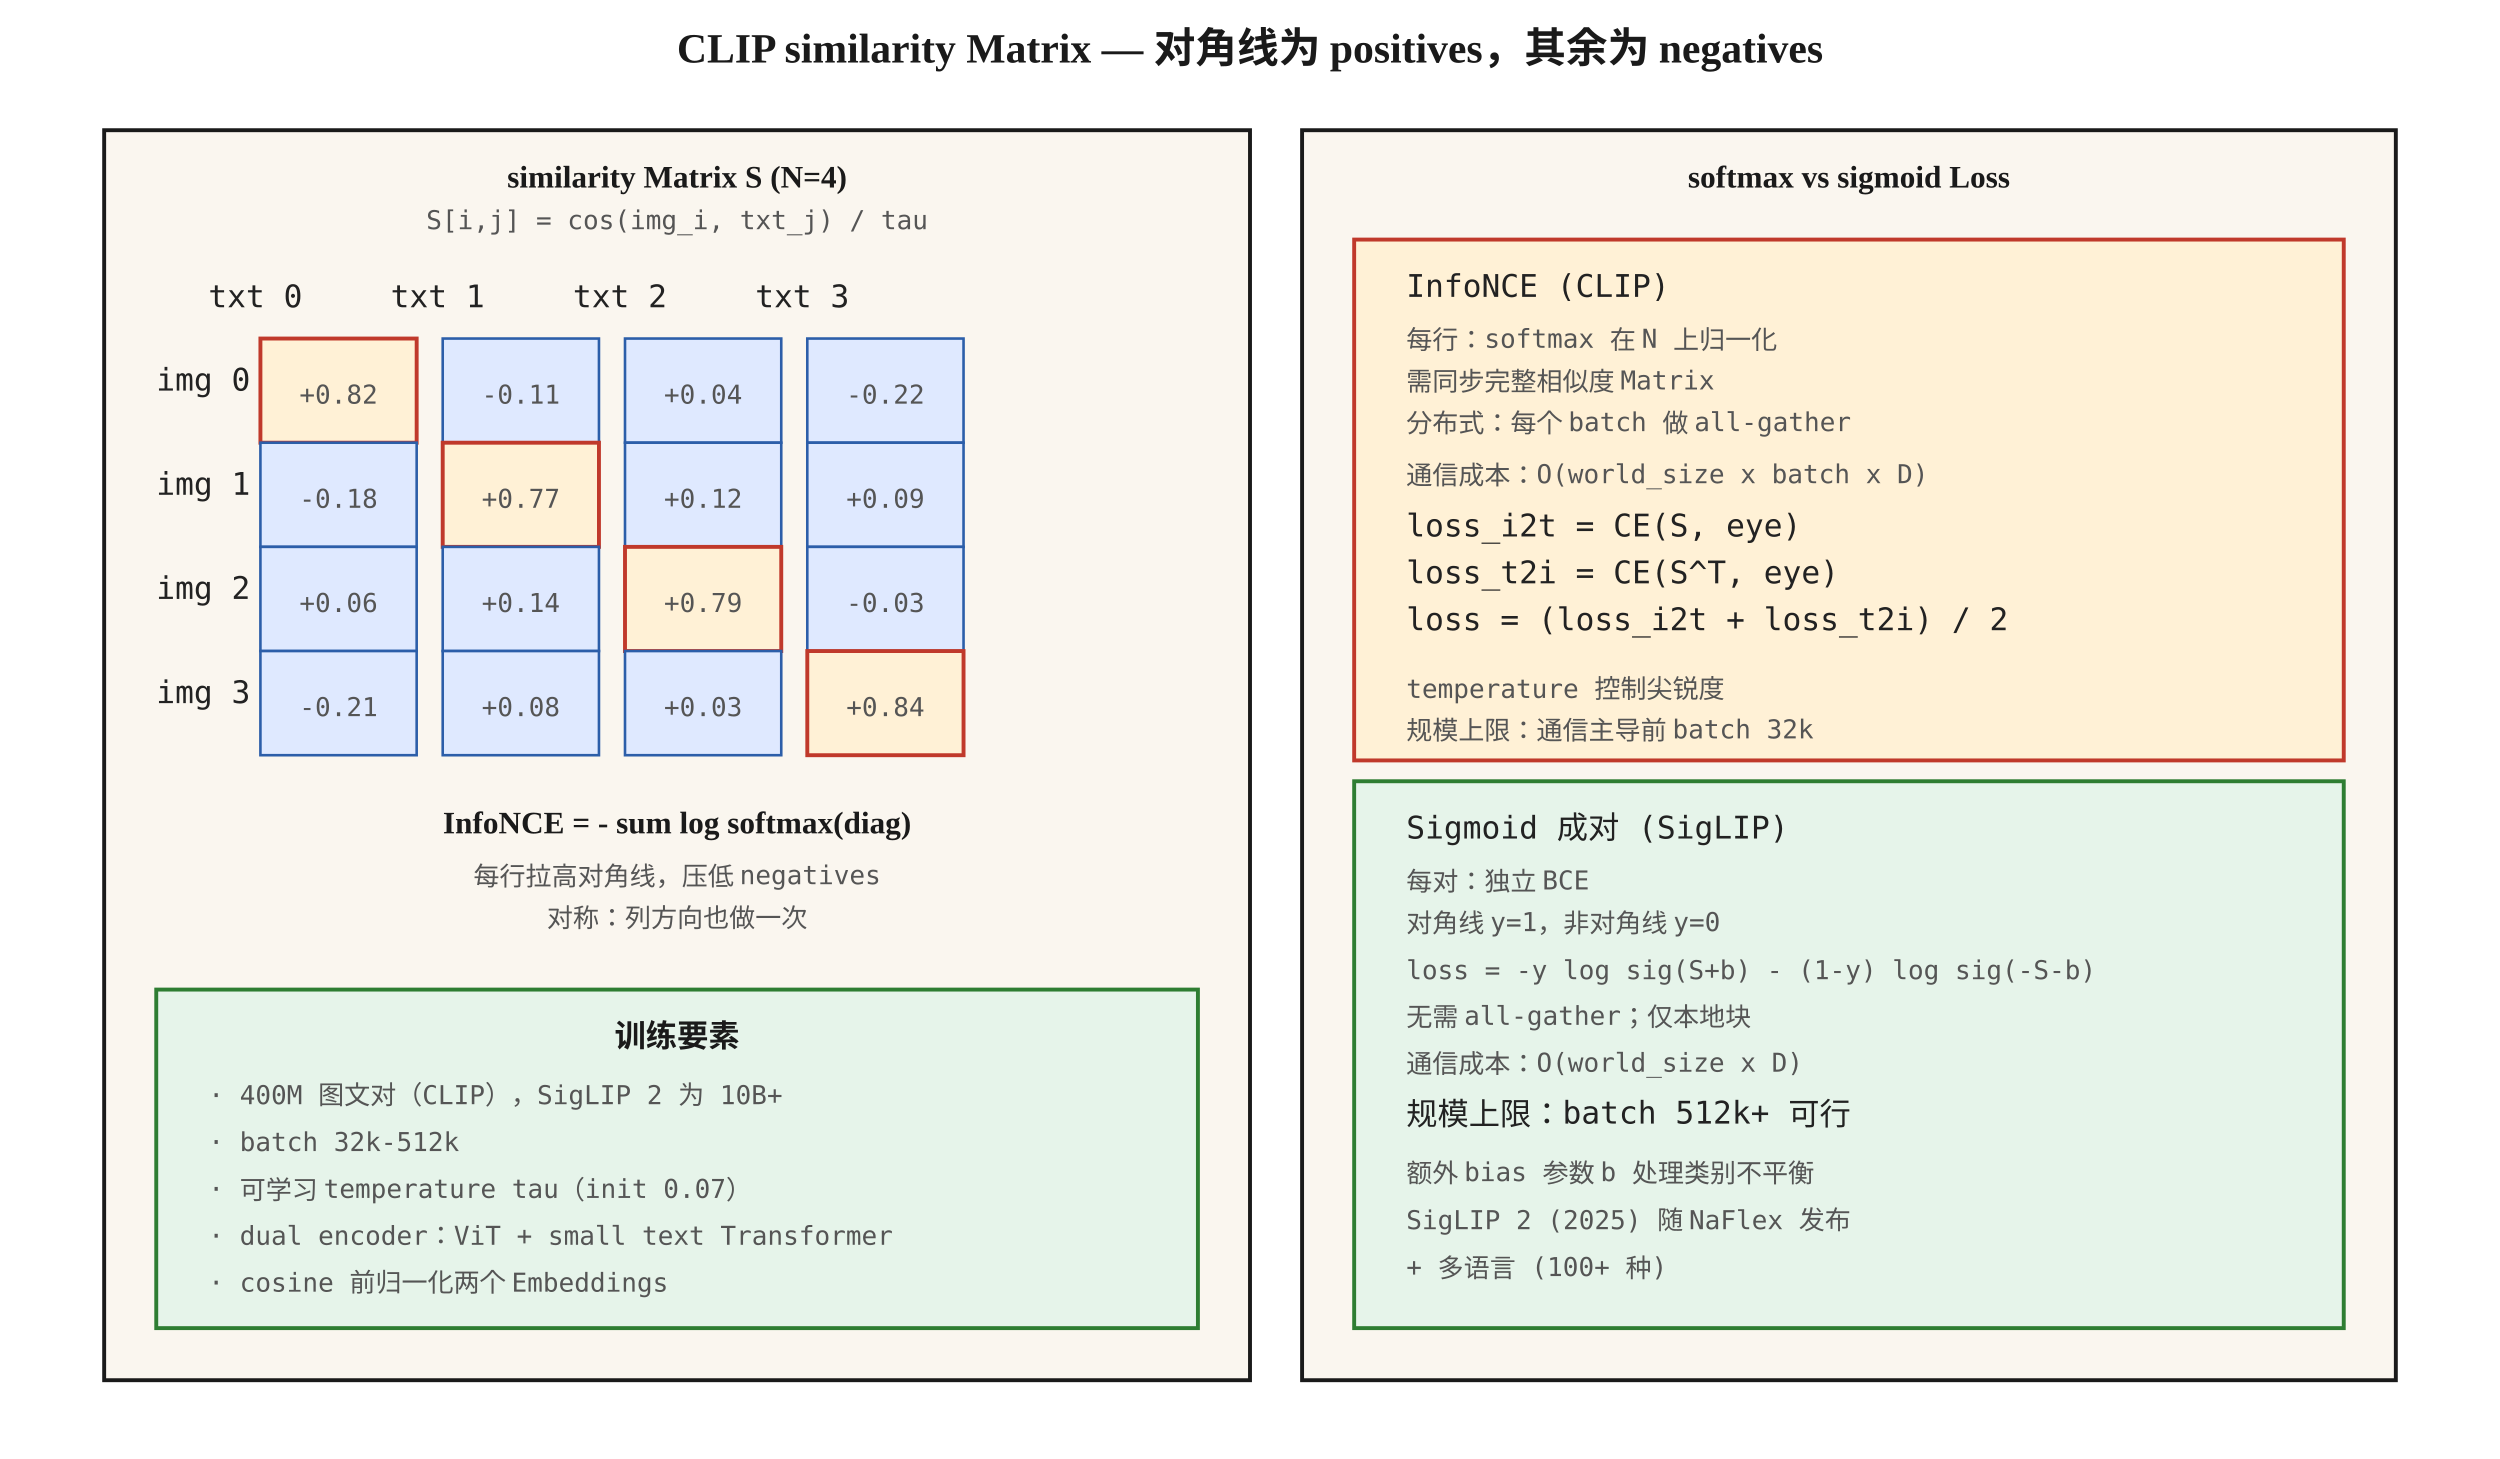
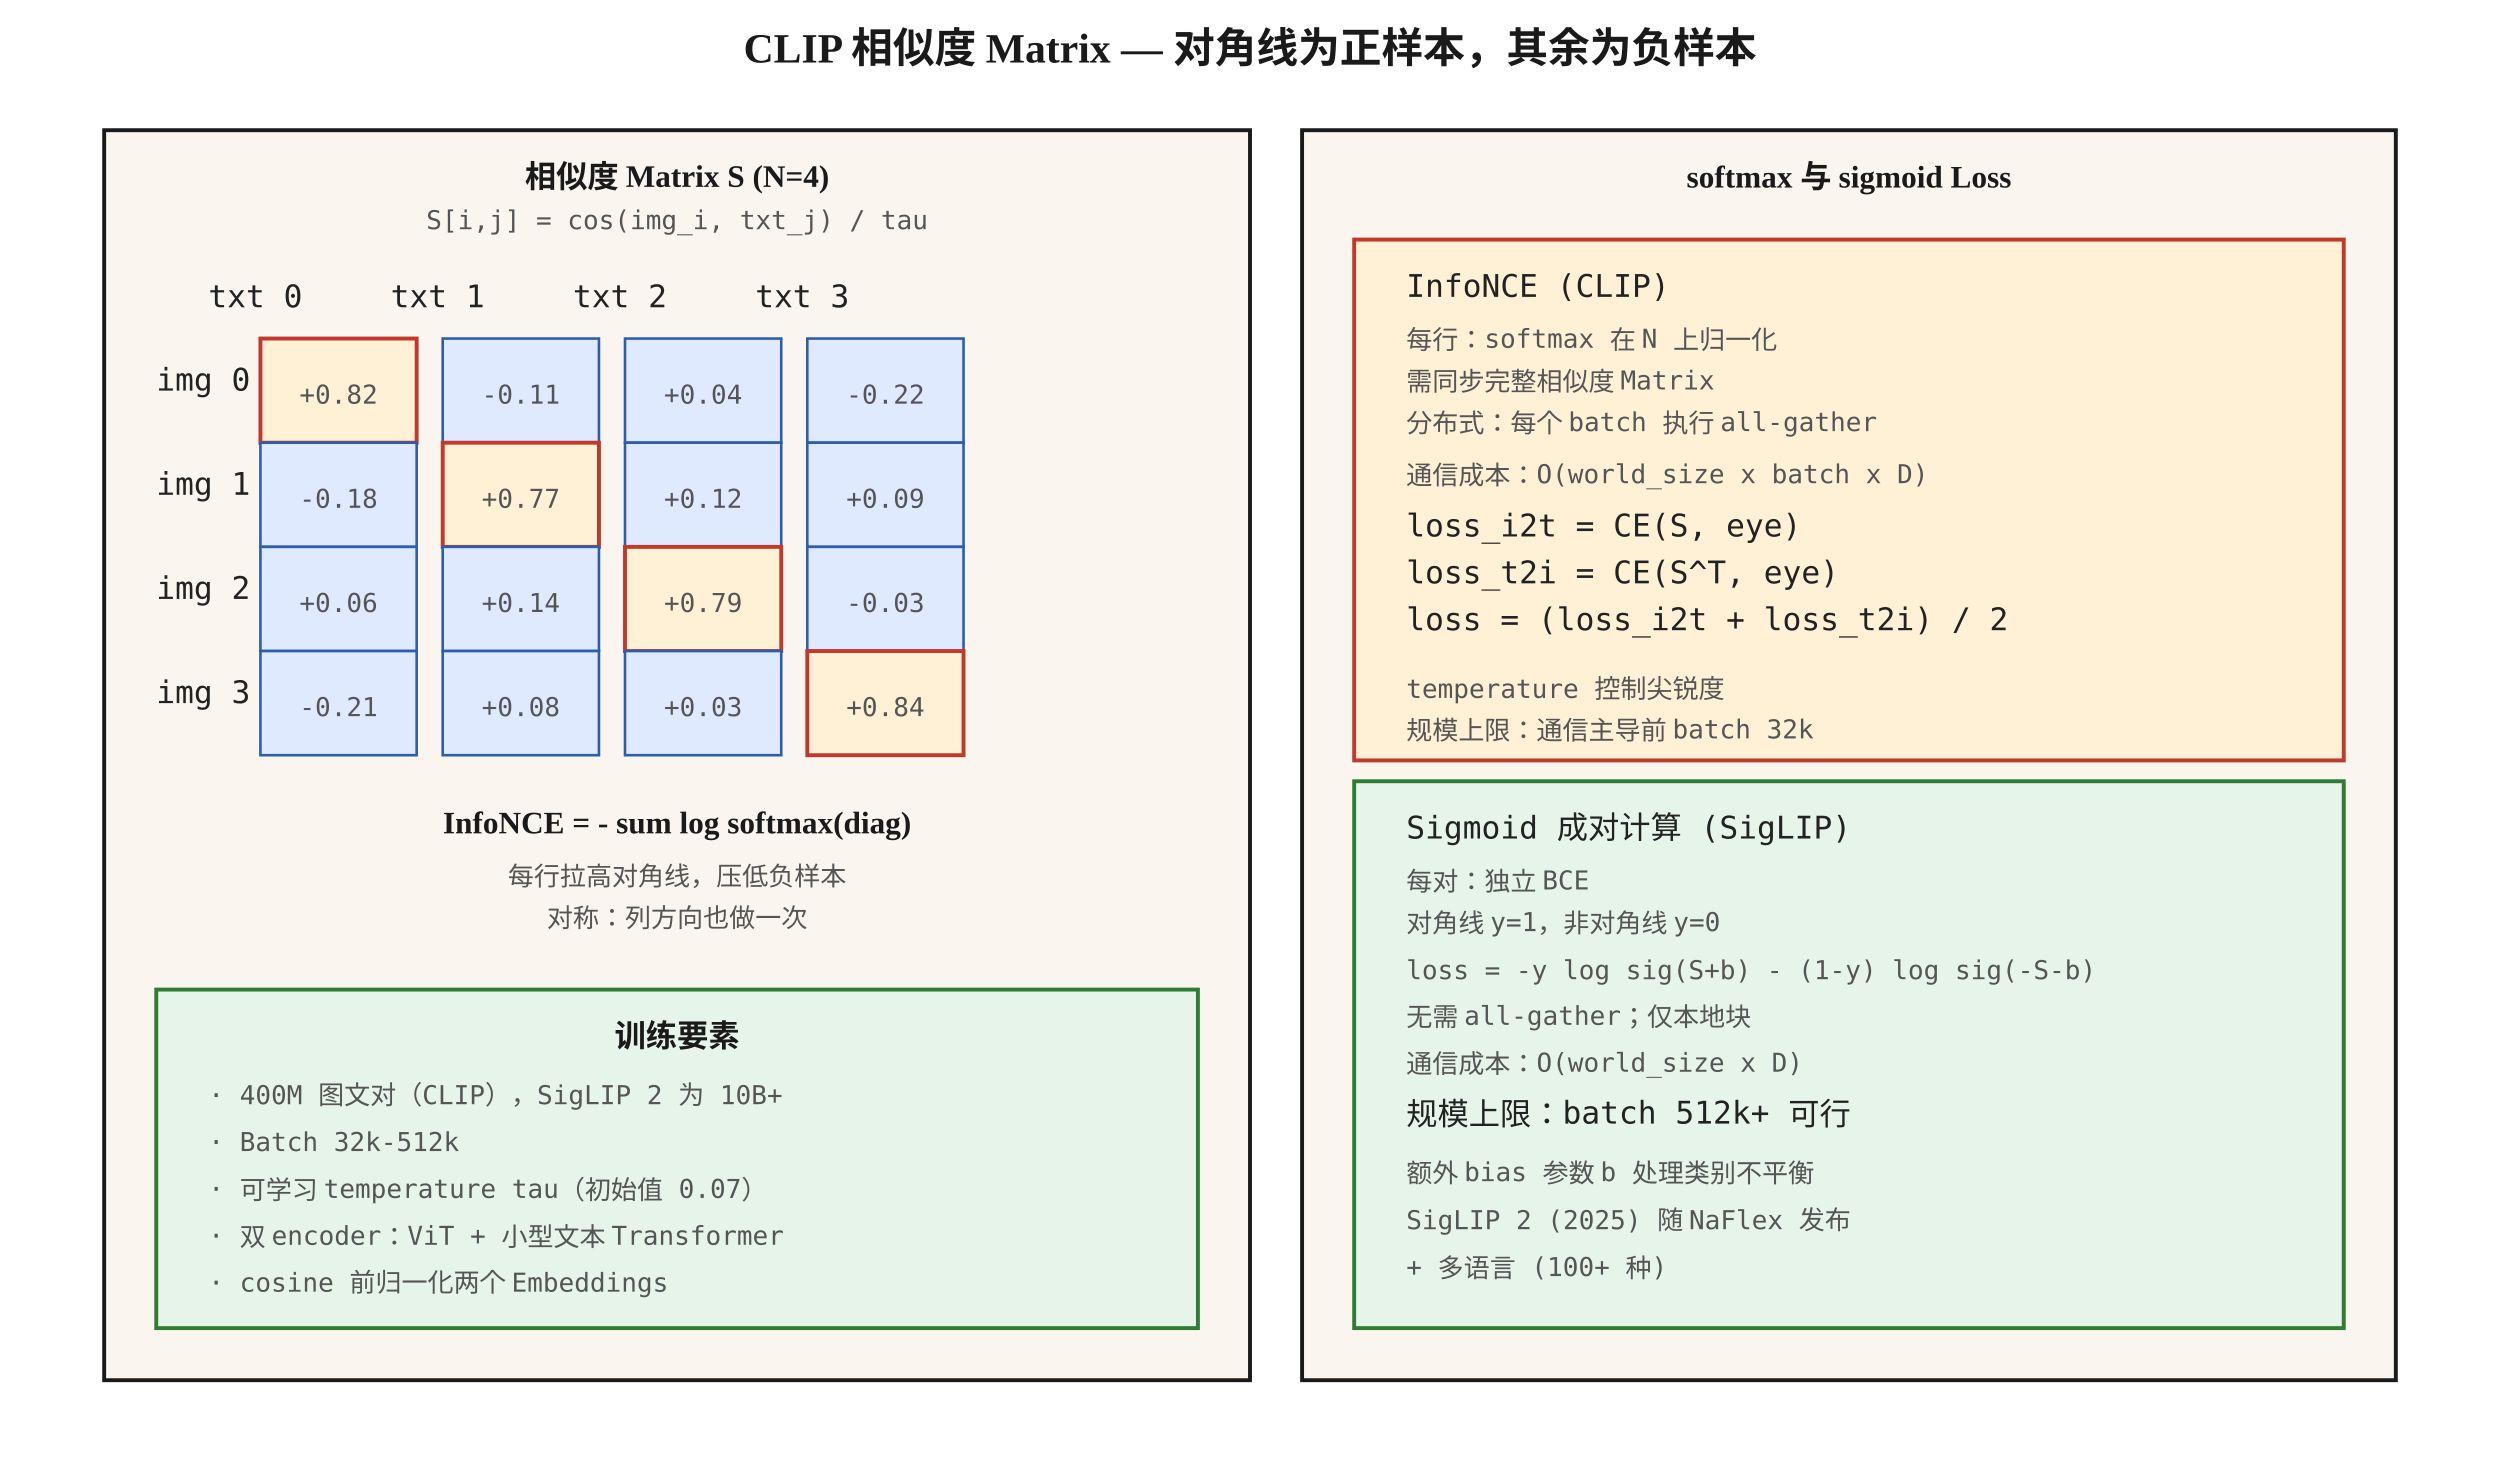
<svg xmlns="http://www.w3.org/2000/svg" viewBox="0 0 960 560" font-family="Georgia, 'Times New Roman', serif">
  <defs>
    <style>
      .box { fill: #faf6ef; stroke: #1a1a1a; stroke-width: 1.5; }
      .diag { fill: #fff1d6; stroke: #c0392b; stroke-width: 1.5; }
      .neg { fill: #dfe9ff; stroke: #2c5ea9; stroke-width: 1; }
      .cool { fill: #e6f4ea; stroke: #2e7d32; stroke-width: 1.5; }
      .label { font-size: 13px; font-weight: 600; fill: #1a1a1a; }
      .step { font-size: 12px; font-family: 'Menlo', monospace; fill: #222; }
      .small { font-size: 10px; font-family: 'Menlo', monospace; fill: #555; }
      .caption { font-size: 11px; fill: #555; font-style: italic; }
      .title { font-size: 16px; font-weight: 700; fill: #1a1a1a; }
      .head { font-size: 12px; font-weight: 700; fill: #1a1a1a; }
    </style>
  </defs>
-   <text x="480" y="24" text-anchor="middle" class="title">CLIP similarity Matrix — 对角线为 positives，其余为 negatives</text>
+   <text x="480" y="24" text-anchor="middle" class="title">CLIP 相似度 Matrix — 对角线为正样本，其余为负样本</text>
  <rect x="40" y="50" width="440" height="480" class="box" />
-   <text x="260" y="72" text-anchor="middle" class="head">similarity Matrix S (N=4)</text>
+   <text x="260" y="72" text-anchor="middle" class="head">相似度 Matrix S (N=4)</text>
  <text x="260" y="88" text-anchor="middle" class="small">S[i,j] = cos(img_i, txt_j) / tau</text>
  <text x="80" y="118" class="step">txt 0</text>
  <text x="150" y="118" class="step">txt 1</text>
  <text x="220" y="118" class="step">txt 2</text>
  <text x="290" y="118" class="step">txt 3</text>
  <g>
    <text x="60" y="150" class="step">img 0</text>
    <rect x="100" y="130" width="60" height="40" class="diag" />
    <rect x="170" y="130" width="60" height="40" class="neg" />
    <rect x="240" y="130" width="60" height="40" class="neg" />
    <rect x="310" y="130" width="60" height="40" class="neg" />
    <text x="130" y="155" text-anchor="middle" class="small">+0.82</text>
    <text x="200" y="155" text-anchor="middle" class="small">-0.11</text>
    <text x="270" y="155" text-anchor="middle" class="small">+0.04</text>
    <text x="340" y="155" text-anchor="middle" class="small">-0.22</text>
  </g>
  <g>
    <text x="60" y="190" class="step">img 1</text>
    <rect x="100" y="170" width="60" height="40" class="neg" />
    <rect x="170" y="170" width="60" height="40" class="diag" />
    <rect x="240" y="170" width="60" height="40" class="neg" />
    <rect x="310" y="170" width="60" height="40" class="neg" />
    <text x="130" y="195" text-anchor="middle" class="small">-0.18</text>
    <text x="200" y="195" text-anchor="middle" class="small">+0.77</text>
    <text x="270" y="195" text-anchor="middle" class="small">+0.12</text>
    <text x="340" y="195" text-anchor="middle" class="small">+0.09</text>
  </g>
  <g>
    <text x="60" y="230" class="step">img 2</text>
    <rect x="100" y="210" width="60" height="40" class="neg" />
    <rect x="170" y="210" width="60" height="40" class="neg" />
    <rect x="240" y="210" width="60" height="40" class="diag" />
    <rect x="310" y="210" width="60" height="40" class="neg" />
    <text x="130" y="235" text-anchor="middle" class="small">+0.06</text>
    <text x="200" y="235" text-anchor="middle" class="small">+0.14</text>
    <text x="270" y="235" text-anchor="middle" class="small">+0.79</text>
    <text x="340" y="235" text-anchor="middle" class="small">-0.03</text>
  </g>
  <g>
    <text x="60" y="270" class="step">img 3</text>
    <rect x="100" y="250" width="60" height="40" class="neg" />
    <rect x="170" y="250" width="60" height="40" class="neg" />
    <rect x="240" y="250" width="60" height="40" class="neg" />
    <rect x="310" y="250" width="60" height="40" class="diag" />
    <text x="130" y="275" text-anchor="middle" class="small">-0.21</text>
    <text x="200" y="275" text-anchor="middle" class="small">+0.08</text>
    <text x="270" y="275" text-anchor="middle" class="small">+0.03</text>
    <text x="340" y="275" text-anchor="middle" class="small">+0.84</text>
  </g>
  <text x="260" y="320" text-anchor="middle" class="head">InfoNCE = - sum log softmax(diag)</text>
-   <text x="260" y="340" text-anchor="middle" class="small">每行拉高对角线，压低 negatives</text>
+   <text x="260" y="340" text-anchor="middle" class="small">每行拉高对角线，压低负样本</text>
  <text x="260" y="356" text-anchor="middle" class="small">对称：列方向也做一次</text>
  <rect x="60" y="380" width="400" height="130" class="cool" />
  <text x="260" y="402" text-anchor="middle" class="head">训练要素</text>
  <text x="80" y="424" class="small">· 400M 图文对（CLIP），SigLIP 2 为 10B+</text>
-   <text x="80" y="442" class="small">· batch 32k-512k</text>
-   <text x="80" y="460" class="small">· 可学习 temperature tau（init 0.07）</text>
-   <text x="80" y="478" class="small">· dual encoder：ViT + small text Transformer</text>
+   <text x="80" y="442" class="small">· Batch 32k-512k</text>
+   <text x="80" y="460" class="small">· 可学习 temperature tau（初始值 0.07）</text>
+   <text x="80" y="478" class="small">· 双 encoder：ViT + 小型文本 Transformer</text>
  <text x="80" y="496" class="small">· cosine 前归一化两个 Embeddings</text>
  <rect x="500" y="50" width="420" height="480" class="box" />
-   <text x="710" y="72" text-anchor="middle" class="head">softmax vs sigmoid Loss</text>
+   <text x="710" y="72" text-anchor="middle" class="head">softmax 与 sigmoid Loss</text>
  <rect x="520" y="92" width="380" height="200" class="diag" />
  <text x="540" y="114" class="step">InfoNCE (CLIP)</text>
  <text x="540" y="134" class="small">每行：softmax 在 N 上归一化</text>
  <text x="540" y="150" class="small">需同步完整相似度 Matrix</text>
-   <text x="540" y="166" class="small">分布式：每个 batch 做 all-gather</text>
+   <text x="540" y="166" class="small">分布式：每个 batch 执行 all-gather</text>
  <text x="540" y="186" class="small">通信成本：O(world_size x batch x D)</text>
  <text x="540" y="206" class="step">loss_i2t = CE(S, eye)</text>
  <text x="540" y="224" class="step">loss_t2i = CE(S^T, eye)</text>
  <text x="540" y="242" class="step">loss = (loss_i2t + loss_t2i) / 2</text>
  <text x="540" y="268" class="small">temperature 控制尖锐度</text>
  <text x="540" y="284" class="small">规模上限：通信主导前 batch 32k</text>
  <rect x="520" y="300" width="380" height="210" class="cool" />
-   <text x="540" y="322" class="step">Sigmoid 成对 (SigLIP)</text>
+   <text x="540" y="322" class="step">Sigmoid 成对计算 (SigLIP)</text>
  <text x="540" y="342" class="small">每对：独立 BCE</text>
  <text x="540" y="358" class="small">对角线 y=1，非对角线 y=0</text>
  <text x="540" y="376" class="small">loss = -y log sig(S+b) - (1-y) log sig(-S-b)</text>
  <text x="540" y="394" class="small">无需 all-gather；仅本地块</text>
  <text x="540" y="412" class="small">通信成本：O(world_size x D)</text>
  <text x="540" y="432" class="step">规模上限：batch 512k+ 可行</text>
  <text x="540" y="454" class="small">额外 bias 参数 b 处理类别不平衡</text>
  <text x="540" y="472" class="small">SigLIP 2 (2025) 随 NaFlex 发布</text>
  <text x="540" y="490" class="small">+ 多语言 (100+ 种)</text>
</svg>
